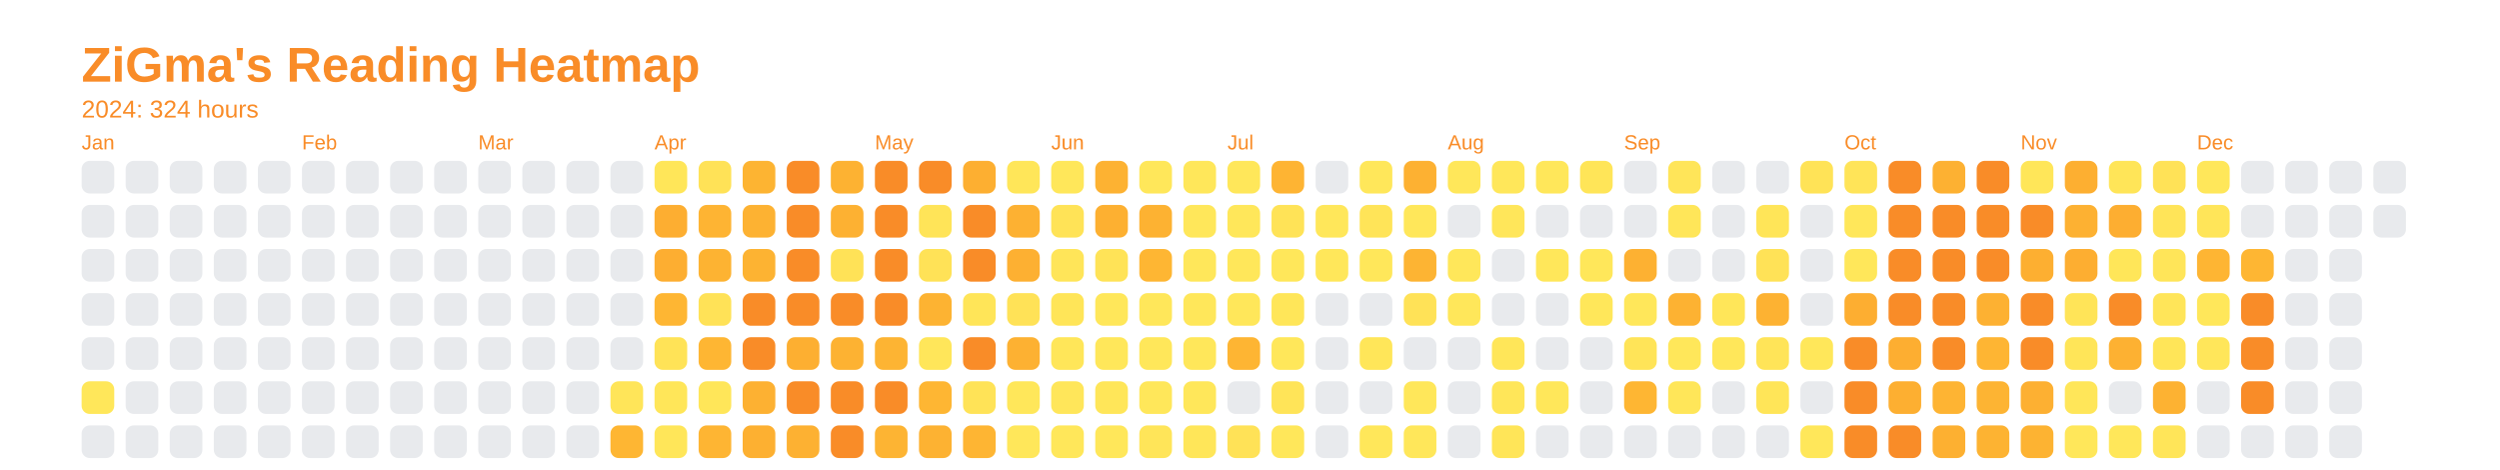
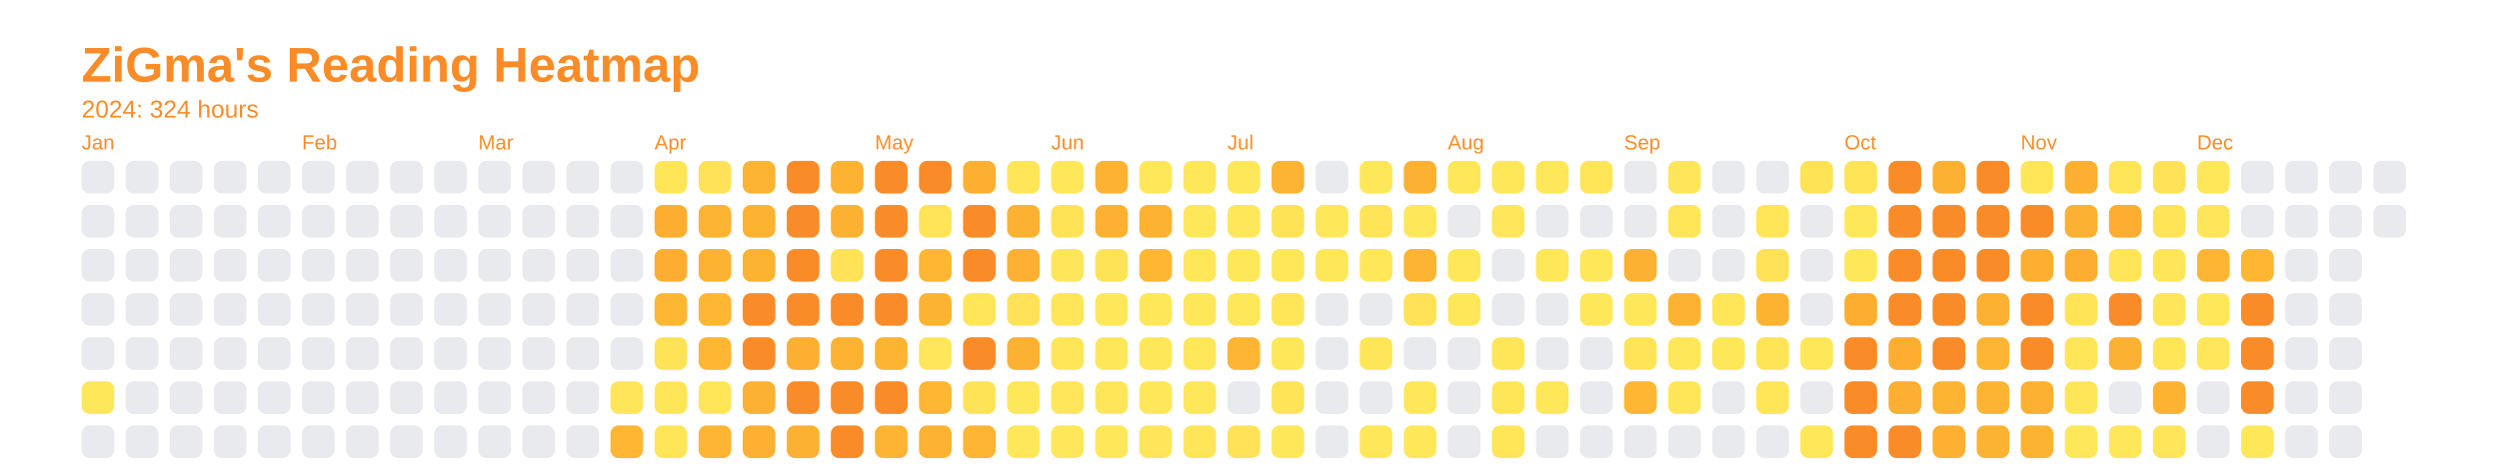
<svg xmlns="http://www.w3.org/2000/svg" baseProfile="full" height="57.5mm" version="1.1" viewBox="0,0,306.2,57.5" width="306.2mm">
  <defs />
  <rect fill="none" height="57.5" width="306.2" x="0" y="0" />
  <text fill="#f98c28" style="font-size:6px; font-family:Arial; font-weight:bold;" x="10" y="10">ZiGma's Reading Heatmap</text>
  <text fill="#f98c28" style="font-size:3px; font-family:Arial;" x="10" y="14.4">2024: 324 hours</text>
  <text fill="#f98c28" style="font-size:2.5px; font-family:Arial" x="10" y="18.3">Jan</text>
  <rect fill="#e8eaed" height="4" rx="1" ry="1" width="4" x="10" y="19.7" />
  <rect fill="#e8eaed" height="4" rx="1" ry="1" width="4" x="10" y="25.1" />
  <rect fill="#e8eaed" height="4" rx="1" ry="1" width="4" x="10" y="30.5" />
  <rect fill="#e8eaed" height="4" rx="1" ry="1" width="4" x="10" y="35.9" />
  <rect fill="#e8eaed" height="4" rx="1" ry="1" width="4" x="10" y="41.3" />
  <rect fill="#ffe75a" height="4" rx="1" ry="1" width="4" x="10" y="46.7" />
  <rect fill="#e8eaed" height="4" rx="1" ry="1" width="4" x="10" y="52.1" />
  <rect fill="#e8eaed" height="4" rx="1" ry="1" width="4" x="15.4" y="19.7" />
  <rect fill="#e8eaed" height="4" rx="1" ry="1" width="4" x="15.4" y="25.1" />
  <rect fill="#e8eaed" height="4" rx="1" ry="1" width="4" x="15.4" y="30.5" />
  <rect fill="#e8eaed" height="4" rx="1" ry="1" width="4" x="15.4" y="35.9" />
  <rect fill="#e8eaed" height="4" rx="1" ry="1" width="4" x="15.4" y="41.3" />
  <rect fill="#e8eaed" height="4" rx="1" ry="1" width="4" x="15.4" y="46.7" />
  <rect fill="#e8eaed" height="4" rx="1" ry="1" width="4" x="15.4" y="52.1" />
  <rect fill="#e8eaed" height="4" rx="1" ry="1" width="4" x="20.8" y="19.7" />
  <rect fill="#e8eaed" height="4" rx="1" ry="1" width="4" x="20.8" y="25.1" />
  <rect fill="#e8eaed" height="4" rx="1" ry="1" width="4" x="20.8" y="30.5" />
  <rect fill="#e8eaed" height="4" rx="1" ry="1" width="4" x="20.8" y="35.9" />
  <rect fill="#e8eaed" height="4" rx="1" ry="1" width="4" x="20.8" y="41.3" />
  <rect fill="#e8eaed" height="4" rx="1" ry="1" width="4" x="20.8" y="46.7" />
  <rect fill="#e8eaed" height="4" rx="1" ry="1" width="4" x="20.8" y="52.1" />
  <rect fill="#e8eaed" height="4" rx="1" ry="1" width="4" x="26.2" y="19.7" />
  <rect fill="#e8eaed" height="4" rx="1" ry="1" width="4" x="26.2" y="25.1" />
  <rect fill="#e8eaed" height="4" rx="1" ry="1" width="4" x="26.2" y="30.5" />
  <rect fill="#e8eaed" height="4" rx="1" ry="1" width="4" x="26.2" y="35.9" />
  <rect fill="#e8eaed" height="4" rx="1" ry="1" width="4" x="26.2" y="41.3" />
  <rect fill="#e8eaed" height="4" rx="1" ry="1" width="4" x="26.2" y="46.7" />
  <rect fill="#e8eaed" height="4" rx="1" ry="1" width="4" x="26.2" y="52.1" />
  <rect fill="#e8eaed" height="4" rx="1" ry="1" width="4" x="31.6" y="19.7" />
  <rect fill="#e8eaed" height="4" rx="1" ry="1" width="4" x="31.6" y="25.1" />
  <rect fill="#e8eaed" height="4" rx="1" ry="1" width="4" x="31.6" y="30.5" />
  <rect fill="#e8eaed" height="4" rx="1" ry="1" width="4" x="31.6" y="35.9" />
  <rect fill="#e8eaed" height="4" rx="1" ry="1" width="4" x="31.6" y="41.3" />
  <rect fill="#e8eaed" height="4" rx="1" ry="1" width="4" x="31.6" y="46.7" />
  <rect fill="#e8eaed" height="4" rx="1" ry="1" width="4" x="31.6" y="52.1" />
  <text fill="#f98c28" style="font-size:2.5px; font-family:Arial" x="37.0" y="18.3">Feb</text>
  <rect fill="#e8eaed" height="4" rx="1" ry="1" width="4" x="37.0" y="19.7" />
  <rect fill="#e8eaed" height="4" rx="1" ry="1" width="4" x="37.0" y="25.1" />
  <rect fill="#e8eaed" height="4" rx="1" ry="1" width="4" x="37.0" y="30.5" />
  <rect fill="#e8eaed" height="4" rx="1" ry="1" width="4" x="37.0" y="35.9" />
  <rect fill="#e8eaed" height="4" rx="1" ry="1" width="4" x="37.0" y="41.3" />
  <rect fill="#e8eaed" height="4" rx="1" ry="1" width="4" x="37.0" y="46.7" />
  <rect fill="#e8eaed" height="4" rx="1" ry="1" width="4" x="37.0" y="52.1" />
  <rect fill="#e8eaed" height="4" rx="1" ry="1" width="4" x="42.4" y="19.7" />
  <rect fill="#e8eaed" height="4" rx="1" ry="1" width="4" x="42.4" y="25.1" />
  <rect fill="#e8eaed" height="4" rx="1" ry="1" width="4" x="42.4" y="30.5" />
  <rect fill="#e8eaed" height="4" rx="1" ry="1" width="4" x="42.4" y="35.9" />
  <rect fill="#e8eaed" height="4" rx="1" ry="1" width="4" x="42.4" y="41.3" />
  <rect fill="#e8eaed" height="4" rx="1" ry="1" width="4" x="42.4" y="46.7" />
  <rect fill="#e8eaed" height="4" rx="1" ry="1" width="4" x="42.4" y="52.1" />
  <rect fill="#e8eaed" height="4" rx="1" ry="1" width="4" x="47.8" y="19.7" />
  <rect fill="#e8eaed" height="4" rx="1" ry="1" width="4" x="47.8" y="25.1" />
  <rect fill="#e8eaed" height="4" rx="1" ry="1" width="4" x="47.8" y="30.5" />
  <rect fill="#e8eaed" height="4" rx="1" ry="1" width="4" x="47.8" y="35.9" />
  <rect fill="#e8eaed" height="4" rx="1" ry="1" width="4" x="47.8" y="41.3" />
  <rect fill="#e8eaed" height="4" rx="1" ry="1" width="4" x="47.8" y="46.7" />
  <rect fill="#e8eaed" height="4" rx="1" ry="1" width="4" x="47.8" y="52.1" />
  <rect fill="#e8eaed" height="4" rx="1" ry="1" width="4" x="53.2" y="19.7" />
  <rect fill="#e8eaed" height="4" rx="1" ry="1" width="4" x="53.2" y="25.1" />
  <rect fill="#e8eaed" height="4" rx="1" ry="1" width="4" x="53.2" y="30.5" />
  <rect fill="#e8eaed" height="4" rx="1" ry="1" width="4" x="53.2" y="35.9" />
  <rect fill="#e8eaed" height="4" rx="1" ry="1" width="4" x="53.2" y="41.3" />
  <rect fill="#e8eaed" height="4" rx="1" ry="1" width="4" x="53.2" y="46.7" />
  <rect fill="#e8eaed" height="4" rx="1" ry="1" width="4" x="53.2" y="52.1" />
  <text fill="#f98c28" style="font-size:2.5px; font-family:Arial" x="58.6" y="18.3">Mar</text>
  <rect fill="#e8eaed" height="4" rx="1" ry="1" width="4" x="58.6" y="19.7" />
  <rect fill="#e8eaed" height="4" rx="1" ry="1" width="4" x="58.6" y="25.1" />
  <rect fill="#e8eaed" height="4" rx="1" ry="1" width="4" x="58.6" y="30.5" />
  <rect fill="#e8eaed" height="4" rx="1" ry="1" width="4" x="58.6" y="35.9" />
  <rect fill="#e8eaed" height="4" rx="1" ry="1" width="4" x="58.6" y="41.3" />
  <rect fill="#e8eaed" height="4" rx="1" ry="1" width="4" x="58.6" y="46.7" />
  <rect fill="#e8eaed" height="4" rx="1" ry="1" width="4" x="58.6" y="52.1" />
  <rect fill="#e8eaed" height="4" rx="1" ry="1" width="4" x="64" y="19.7" />
  <rect fill="#e8eaed" height="4" rx="1" ry="1" width="4" x="64" y="25.1" />
  <rect fill="#e8eaed" height="4" rx="1" ry="1" width="4" x="64" y="30.5" />
  <rect fill="#e8eaed" height="4" rx="1" ry="1" width="4" x="64" y="35.9" />
  <rect fill="#e8eaed" height="4" rx="1" ry="1" width="4" x="64" y="41.3" />
  <rect fill="#e8eaed" height="4" rx="1" ry="1" width="4" x="64" y="46.7" />
  <rect fill="#e8eaed" height="4" rx="1" ry="1" width="4" x="64" y="52.1" />
  <rect fill="#e8eaed" height="4" rx="1" ry="1" width="4" x="69.4" y="19.7" />
  <rect fill="#e8eaed" height="4" rx="1" ry="1" width="4" x="69.4" y="25.1" />
  <rect fill="#e8eaed" height="4" rx="1" ry="1" width="4" x="69.4" y="30.5" />
  <rect fill="#e8eaed" height="4" rx="1" ry="1" width="4" x="69.4" y="35.9" />
  <rect fill="#e8eaed" height="4" rx="1" ry="1" width="4" x="69.4" y="41.3" />
  <rect fill="#e8eaed" height="4" rx="1" ry="1" width="4" x="69.4" y="46.7" />
  <rect fill="#e8eaed" height="4" rx="1" ry="1" width="4" x="69.4" y="52.1" />
  <rect fill="#e8eaed" height="4" rx="1" ry="1" width="4" x="74.8" y="19.7" />
  <rect fill="#e8eaed" height="4" rx="1" ry="1" width="4" x="74.8" y="25.1" />
  <rect fill="#e8eaed" height="4" rx="1" ry="1" width="4" x="74.8" y="30.5" />
  <rect fill="#e8eaed" height="4" rx="1" ry="1" width="4" x="74.8" y="35.9" />
  <rect fill="#e8eaed" height="4" rx="1" ry="1" width="4" x="74.8" y="41.3" />
  <rect fill="#ffe559" height="4" rx="1" ry="1" width="4" x="74.8" y="46.7" />
  <rect fill="#feb633" height="4" rx="1" ry="1" width="4" x="74.8" y="52.1" />
  <text fill="#f98c28" style="font-size:2.5px; font-family:Arial" x="80.2" y="18.3">Apr</text>
  <rect fill="#ffe659" height="4" rx="1" ry="1" width="4" x="80.2" y="19.7" />
  <rect fill="#fdae31" height="4" rx="1" ry="1" width="4" x="80.2" y="25.1" />
  <rect fill="#fdae31" height="4" rx="1" ry="1" width="4" x="80.2" y="30.5" />
  <rect fill="#feb633" height="4" rx="1" ry="1" width="4" x="80.2" y="35.9" />
  <rect fill="#ffe357" height="4" rx="1" ry="1" width="4" x="80.2" y="41.3" />
  <rect fill="#ffe659" height="4" rx="1" ry="1" width="4" x="80.2" y="46.7" />
  <rect fill="#ffe659" height="4" rx="1" ry="1" width="4" x="80.2" y="52.1" />
  <rect fill="#ffe257" height="4" rx="1" ry="1" width="4" x="85.6" y="19.7" />
  <rect fill="#feb433" height="4" rx="1" ry="1" width="4" x="85.6" y="25.1" />
  <rect fill="#fdb332" height="4" rx="1" ry="1" width="4" x="85.6" y="30.5" />
-   <rect fill="#ffe257" height="4" rx="1" ry="1" width="4" x="85.6" y="35.9" />
+   <rect fill="#feb633" height="4" rx="1" ry="1" width="4" x="85.6" y="35.9" />
  <rect fill="#feb633" height="4" rx="1" ry="1" width="4" x="85.6" y="41.3" />
  <rect fill="#ffe659" height="4" rx="1" ry="1" width="4" x="85.6" y="46.7" />
  <rect fill="#feb533" height="4" rx="1" ry="1" width="4" x="85.6" y="52.1" />
  <rect fill="#fdb432" height="4" rx="1" ry="1" width="4" x="91" y="19.7" />
  <rect fill="#fdb232" height="4" rx="1" ry="1" width="4" x="91" y="25.1" />
  <rect fill="#fdb332" height="4" rx="1" ry="1" width="4" x="91" y="30.5" />
  <rect fill="#f98c28" height="4" rx="1" ry="1" width="4" x="91" y="35.9" />
  <rect fill="#f98c28" height="4" rx="1" ry="1" width="4" x="91" y="41.3" />
  <rect fill="#fdb132" height="4" rx="1" ry="1" width="4" x="91" y="46.7" />
  <rect fill="#fdb031" height="4" rx="1" ry="1" width="4" x="91" y="52.1" />
  <rect fill="#f98c28" height="4" rx="1" ry="1" width="4" x="96.4" y="19.7" />
  <rect fill="#f98c28" height="4" rx="1" ry="1" width="4" x="96.4" y="25.1" />
  <rect fill="#f98c28" height="4" rx="1" ry="1" width="4" x="96.4" y="30.5" />
  <rect fill="#f98c28" height="4" rx="1" ry="1" width="4" x="96.4" y="35.9" />
  <rect fill="#fdaf31" height="4" rx="1" ry="1" width="4" x="96.4" y="41.3" />
  <rect fill="#f98c28" height="4" rx="1" ry="1" width="4" x="96.4" y="46.7" />
  <rect fill="#fdb132" height="4" rx="1" ry="1" width="4" x="96.4" y="52.1" />
  <rect fill="#fdb232" height="4" rx="1" ry="1" width="4" x="101.8" y="19.7" />
  <rect fill="#fdb132" height="4" rx="1" ry="1" width="4" x="101.8" y="25.1" />
  <rect fill="#ffe257" height="4" rx="1" ry="1" width="4" x="101.8" y="30.5" />
  <rect fill="#f98c28" height="4" rx="1" ry="1" width="4" x="101.8" y="35.9" />
  <rect fill="#fdb232" height="4" rx="1" ry="1" width="4" x="101.8" y="41.3" />
  <rect fill="#f98c28" height="4" rx="1" ry="1" width="4" x="101.8" y="46.7" />
  <rect fill="#f98c28" height="4" rx="1" ry="1" width="4" x="101.8" y="52.1" />
  <text fill="#f98c28" style="font-size:2.5px; font-family:Arial" x="107.2" y="18.3">May</text>
  <rect fill="#f98c28" height="4" rx="1" ry="1" width="4" x="107.2" y="19.7" />
  <rect fill="#f98c28" height="4" rx="1" ry="1" width="4" x="107.2" y="25.1" />
  <rect fill="#f98c28" height="4" rx="1" ry="1" width="4" x="107.2" y="30.5" />
  <rect fill="#f98c28" height="4" rx="1" ry="1" width="4" x="107.2" y="35.9" />
  <rect fill="#fdb433" height="4" rx="1" ry="1" width="4" x="107.2" y="41.3" />
  <rect fill="#f98c28" height="4" rx="1" ry="1" width="4" x="107.2" y="46.7" />
  <rect fill="#fdb433" height="4" rx="1" ry="1" width="4" x="107.2" y="52.1" />
  <rect fill="#f98c28" height="4" rx="1" ry="1" width="4" x="112.6" y="19.7" />
  <rect fill="#ffe458" height="4" rx="1" ry="1" width="4" x="112.6" y="25.1" />
-   <rect fill="#ffe257" height="4" rx="1" ry="1" width="4" x="112.6" y="30.5" />
+   <rect fill="#feb633" height="4" rx="1" ry="1" width="4" x="112.6" y="30.5" />
  <rect fill="#fdb332" height="4" rx="1" ry="1" width="4" x="112.6" y="35.9" />
  <rect fill="#ffe65a" height="4" rx="1" ry="1" width="4" x="112.6" y="41.3" />
  <rect fill="#feb633" height="4" rx="1" ry="1" width="4" x="112.6" y="46.7" />
  <rect fill="#fdb232" height="4" rx="1" ry="1" width="4" x="112.6" y="52.1" />
  <rect fill="#fdaf31" height="4" rx="1" ry="1" width="4" x="118" y="19.7" />
  <rect fill="#f98c28" height="4" rx="1" ry="1" width="4" x="118" y="25.1" />
  <rect fill="#f98c28" height="4" rx="1" ry="1" width="4" x="118" y="30.5" />
  <rect fill="#ffe558" height="4" rx="1" ry="1" width="4" x="118" y="35.9" />
  <rect fill="#f98c28" height="4" rx="1" ry="1" width="4" x="118" y="41.3" />
  <rect fill="#ffe357" height="4" rx="1" ry="1" width="4" x="118" y="46.7" />
  <rect fill="#feb533" height="4" rx="1" ry="1" width="4" x="118" y="52.1" />
  <rect fill="#ffe659" height="4" rx="1" ry="1" width="4" x="123.4" y="19.7" />
  <rect fill="#fdb132" height="4" rx="1" ry="1" width="4" x="123.4" y="25.1" />
  <rect fill="#fdb032" height="4" rx="1" ry="1" width="4" x="123.4" y="30.5" />
  <rect fill="#ffe257" height="4" rx="1" ry="1" width="4" x="123.4" y="35.9" />
  <rect fill="#fdb132" height="4" rx="1" ry="1" width="4" x="123.4" y="41.3" />
  <rect fill="#ffe75a" height="4" rx="1" ry="1" width="4" x="123.4" y="46.7" />
  <rect fill="#ffe75a" height="4" rx="1" ry="1" width="4" x="123.4" y="52.1" />
  <text fill="#f98c28" style="font-size:2.5px; font-family:Arial" x="128.8" y="18.3">Jun</text>
  <rect fill="#ffe75a" height="4" rx="1" ry="1" width="4" x="128.8" y="19.7" />
  <rect fill="#ffe357" height="4" rx="1" ry="1" width="4" x="128.8" y="25.1" />
  <rect fill="#ffe559" height="4" rx="1" ry="1" width="4" x="128.8" y="30.5" />
  <rect fill="#ffe558" height="4" rx="1" ry="1" width="4" x="128.8" y="35.9" />
  <rect fill="#ffe659" height="4" rx="1" ry="1" width="4" x="128.8" y="41.3" />
  <rect fill="#ffe65a" height="4" rx="1" ry="1" width="4" x="128.8" y="46.7" />
  <rect fill="#ffe75a" height="4" rx="1" ry="1" width="4" x="128.8" y="52.1" />
  <rect fill="#fdb232" height="4" rx="1" ry="1" width="4" x="134.2" y="19.7" />
  <rect fill="#fdb031" height="4" rx="1" ry="1" width="4" x="134.2" y="25.1" />
  <rect fill="#ffe357" height="4" rx="1" ry="1" width="4" x="134.2" y="30.5" />
  <rect fill="#ffe75a" height="4" rx="1" ry="1" width="4" x="134.2" y="35.9" />
  <rect fill="#ffe75a" height="4" rx="1" ry="1" width="4" x="134.2" y="41.3" />
  <rect fill="#ffe659" height="4" rx="1" ry="1" width="4" x="134.2" y="46.7" />
  <rect fill="#ffe75a" height="4" rx="1" ry="1" width="4" x="134.2" y="52.1" />
  <rect fill="#ffe75a" height="4" rx="1" ry="1" width="4" x="139.6" y="19.7" />
  <rect fill="#fdb232" height="4" rx="1" ry="1" width="4" x="139.6" y="25.1" />
  <rect fill="#feb633" height="4" rx="1" ry="1" width="4" x="139.6" y="30.5" />
  <rect fill="#ffe75a" height="4" rx="1" ry="1" width="4" x="139.6" y="35.9" />
  <rect fill="#ffe75a" height="4" rx="1" ry="1" width="4" x="139.6" y="41.3" />
  <rect fill="#ffe75a" height="4" rx="1" ry="1" width="4" x="139.6" y="46.7" />
  <rect fill="#ffe559" height="4" rx="1" ry="1" width="4" x="139.6" y="52.1" />
  <rect fill="#ffe75a" height="4" rx="1" ry="1" width="4" x="145" y="19.7" />
  <rect fill="#ffe75a" height="4" rx="1" ry="1" width="4" x="145" y="25.1" />
  <rect fill="#ffe75a" height="4" rx="1" ry="1" width="4" x="145" y="30.5" />
  <rect fill="#ffe75a" height="4" rx="1" ry="1" width="4" x="145" y="35.9" />
  <rect fill="#ffe75a" height="4" rx="1" ry="1" width="4" x="145" y="41.3" />
  <rect fill="#ffe75a" height="4" rx="1" ry="1" width="4" x="145" y="46.7" />
  <rect fill="#ffe659" height="4" rx="1" ry="1" width="4" x="145" y="52.1" />
  <text fill="#f98c28" style="font-size:2.5px; font-family:Arial" x="150.4" y="18.3">Jul</text>
  <rect fill="#ffe75a" height="4" rx="1" ry="1" width="4" x="150.4" y="19.7" />
  <rect fill="#ffe75a" height="4" rx="1" ry="1" width="4" x="150.4" y="25.1" />
  <rect fill="#ffe75a" height="4" rx="1" ry="1" width="4" x="150.4" y="30.5" />
  <rect fill="#ffe75a" height="4" rx="1" ry="1" width="4" x="150.4" y="35.9" />
  <rect fill="#feb533" height="4" rx="1" ry="1" width="4" x="150.4" y="41.3" />
  <rect fill="#e8eaed" height="4" rx="1" ry="1" width="4" x="150.4" y="46.7" />
  <rect fill="#ffe257" height="4" rx="1" ry="1" width="4" x="150.4" y="52.1" />
  <rect fill="#feb433" height="4" rx="1" ry="1" width="4" x="155.8" y="19.7" />
  <rect fill="#ffe357" height="4" rx="1" ry="1" width="4" x="155.8" y="25.1" />
  <rect fill="#ffe75a" height="4" rx="1" ry="1" width="4" x="155.8" y="30.5" />
  <rect fill="#ffe659" height="4" rx="1" ry="1" width="4" x="155.8" y="35.9" />
  <rect fill="#ffe75a" height="4" rx="1" ry="1" width="4" x="155.8" y="41.3" />
  <rect fill="#ffe458" height="4" rx="1" ry="1" width="4" x="155.8" y="46.7" />
  <rect fill="#ffe75a" height="4" rx="1" ry="1" width="4" x="155.8" y="52.1" />
  <rect fill="#e8eaed" height="4" rx="1" ry="1" width="4" x="161.2" y="19.7" />
  <rect fill="#ffe75a" height="4" rx="1" ry="1" width="4" x="161.2" y="25.1" />
  <rect fill="#ffe75a" height="4" rx="1" ry="1" width="4" x="161.2" y="30.5" />
  <rect fill="#e8eaed" height="4" rx="1" ry="1" width="4" x="161.2" y="35.9" />
  <rect fill="#e8eaed" height="4" rx="1" ry="1" width="4" x="161.2" y="41.3" />
  <rect fill="#e8eaed" height="4" rx="1" ry="1" width="4" x="161.2" y="46.7" />
  <rect fill="#e8eaed" height="4" rx="1" ry="1" width="4" x="161.2" y="52.1" />
  <rect fill="#ffe75a" height="4" rx="1" ry="1" width="4" x="166.6" y="19.7" />
  <rect fill="#ffe458" height="4" rx="1" ry="1" width="4" x="166.6" y="25.1" />
  <rect fill="#ffe75a" height="4" rx="1" ry="1" width="4" x="166.6" y="30.5" />
  <rect fill="#e8eaed" height="4" rx="1" ry="1" width="4" x="166.6" y="35.9" />
  <rect fill="#ffe659" height="4" rx="1" ry="1" width="4" x="166.6" y="41.3" />
  <rect fill="#e8eaed" height="4" rx="1" ry="1" width="4" x="166.6" y="46.7" />
  <rect fill="#ffe75a" height="4" rx="1" ry="1" width="4" x="166.6" y="52.1" />
  <rect fill="#fdb132" height="4" rx="1" ry="1" width="4" x="172" y="19.7" />
  <rect fill="#ffe75a" height="4" rx="1" ry="1" width="4" x="172" y="25.1" />
  <rect fill="#fdb433" height="4" rx="1" ry="1" width="4" x="172" y="30.5" />
  <rect fill="#ffe257" height="4" rx="1" ry="1" width="4" x="172" y="35.9" />
  <rect fill="#e8eaed" height="4" rx="1" ry="1" width="4" x="172" y="41.3" />
  <rect fill="#ffe75a" height="4" rx="1" ry="1" width="4" x="172" y="46.7" />
  <rect fill="#ffe75a" height="4" rx="1" ry="1" width="4" x="172" y="52.1" />
  <text fill="#f98c28" style="font-size:2.5px; font-family:Arial" x="177.4" y="18.3">Aug</text>
  <rect fill="#ffe75a" height="4" rx="1" ry="1" width="4" x="177.4" y="19.7" />
  <rect fill="#e8eaed" height="4" rx="1" ry="1" width="4" x="177.4" y="25.1" />
  <rect fill="#ffe75a" height="4" rx="1" ry="1" width="4" x="177.4" y="30.5" />
  <rect fill="#ffe75a" height="4" rx="1" ry="1" width="4" x="177.4" y="35.9" />
  <rect fill="#e8eaed" height="4" rx="1" ry="1" width="4" x="177.4" y="41.3" />
  <rect fill="#e8eaed" height="4" rx="1" ry="1" width="4" x="177.4" y="46.7" />
  <rect fill="#e8eaed" height="4" rx="1" ry="1" width="4" x="177.4" y="52.1" />
  <rect fill="#ffe75a" height="4" rx="1" ry="1" width="4" x="182.8" y="19.7" />
  <rect fill="#ffe65a" height="4" rx="1" ry="1" width="4" x="182.8" y="25.1" />
  <rect fill="#e8eaed" height="4" rx="1" ry="1" width="4" x="182.8" y="30.5" />
  <rect fill="#e8eaed" height="4" rx="1" ry="1" width="4" x="182.8" y="35.9" />
  <rect fill="#ffe659" height="4" rx="1" ry="1" width="4" x="182.8" y="41.3" />
  <rect fill="#ffe659" height="4" rx="1" ry="1" width="4" x="182.8" y="46.7" />
  <rect fill="#ffe558" height="4" rx="1" ry="1" width="4" x="182.8" y="52.1" />
  <rect fill="#ffe75a" height="4" rx="1" ry="1" width="4" x="188.2" y="19.7" />
  <rect fill="#e8eaed" height="4" rx="1" ry="1" width="4" x="188.2" y="25.1" />
  <rect fill="#ffe75a" height="4" rx="1" ry="1" width="4" x="188.2" y="30.5" />
  <rect fill="#e8eaed" height="4" rx="1" ry="1" width="4" x="188.2" y="35.9" />
  <rect fill="#e8eaed" height="4" rx="1" ry="1" width="4" x="188.2" y="41.3" />
  <rect fill="#ffe75a" height="4" rx="1" ry="1" width="4" x="188.2" y="46.7" />
  <rect fill="#e8eaed" height="4" rx="1" ry="1" width="4" x="188.2" y="52.1" />
  <rect fill="#ffe558" height="4" rx="1" ry="1" width="4" x="193.6" y="19.7" />
  <rect fill="#e8eaed" height="4" rx="1" ry="1" width="4" x="193.6" y="25.1" />
  <rect fill="#ffe75a" height="4" rx="1" ry="1" width="4" x="193.6" y="30.5" />
  <rect fill="#ffe75a" height="4" rx="1" ry="1" width="4" x="193.6" y="35.9" />
  <rect fill="#e8eaed" height="4" rx="1" ry="1" width="4" x="193.6" y="41.3" />
  <rect fill="#e8eaed" height="4" rx="1" ry="1" width="4" x="193.6" y="46.7" />
  <rect fill="#e8eaed" height="4" rx="1" ry="1" width="4" x="193.6" y="52.1" />
  <text fill="#f98c28" style="font-size:2.5px; font-family:Arial" x="199" y="18.3">Sep</text>
  <rect fill="#e8eaed" height="4" rx="1" ry="1" width="4" x="199" y="19.7" />
  <rect fill="#e8eaed" height="4" rx="1" ry="1" width="4" x="199" y="25.1" />
  <rect fill="#fdb132" height="4" rx="1" ry="1" width="4" x="199" y="30.5" />
  <rect fill="#ffe75a" height="4" rx="1" ry="1" width="4" x="199" y="35.9" />
  <rect fill="#ffe458" height="4" rx="1" ry="1" width="4" x="199" y="41.3" />
  <rect fill="#feb633" height="4" rx="1" ry="1" width="4" x="199" y="46.7" />
  <rect fill="#e8eaed" height="4" rx="1" ry="1" width="4" x="199" y="52.1" />
  <rect fill="#ffe559" height="4" rx="1" ry="1" width="4" x="204.4" y="19.7" />
  <rect fill="#ffe659" height="4" rx="1" ry="1" width="4" x="204.4" y="25.1" />
  <rect fill="#e8eaed" height="4" rx="1" ry="1" width="4" x="204.4" y="30.5" />
  <rect fill="#fdb232" height="4" rx="1" ry="1" width="4" x="204.4" y="35.9" />
  <rect fill="#ffe75a" height="4" rx="1" ry="1" width="4" x="204.4" y="41.3" />
  <rect fill="#ffe659" height="4" rx="1" ry="1" width="4" x="204.4" y="46.7" />
  <rect fill="#e8eaed" height="4" rx="1" ry="1" width="4" x="204.4" y="52.1" />
  <rect fill="#e8eaed" height="4" rx="1" ry="1" width="4" x="209.8" y="19.7" />
  <rect fill="#e8eaed" height="4" rx="1" ry="1" width="4" x="209.8" y="25.1" />
  <rect fill="#e8eaed" height="4" rx="1" ry="1" width="4" x="209.8" y="30.5" />
  <rect fill="#ffe659" height="4" rx="1" ry="1" width="4" x="209.8" y="35.9" />
  <rect fill="#ffe75a" height="4" rx="1" ry="1" width="4" x="209.8" y="41.3" />
  <rect fill="#e8eaed" height="4" rx="1" ry="1" width="4" x="209.8" y="46.7" />
  <rect fill="#e8eaed" height="4" rx="1" ry="1" width="4" x="209.8" y="52.1" />
  <rect fill="#e8eaed" height="4" rx="1" ry="1" width="4" x="215.2" y="19.7" />
  <rect fill="#ffe558" height="4" rx="1" ry="1" width="4" x="215.2" y="25.1" />
  <rect fill="#ffe257" height="4" rx="1" ry="1" width="4" x="215.2" y="30.5" />
  <rect fill="#fdb232" height="4" rx="1" ry="1" width="4" x="215.2" y="35.9" />
  <rect fill="#ffe458" height="4" rx="1" ry="1" width="4" x="215.2" y="41.3" />
  <rect fill="#ffe558" height="4" rx="1" ry="1" width="4" x="215.2" y="46.7" />
  <rect fill="#e8eaed" height="4" rx="1" ry="1" width="4" x="215.2" y="52.1" />
  <rect fill="#ffe357" height="4" rx="1" ry="1" width="4" x="220.6" y="19.7" />
  <rect fill="#e8eaed" height="4" rx="1" ry="1" width="4" x="220.6" y="25.1" />
  <rect fill="#e8eaed" height="4" rx="1" ry="1" width="4" x="220.6" y="30.5" />
  <rect fill="#e8eaed" height="4" rx="1" ry="1" width="4" x="220.6" y="35.9" />
  <rect fill="#ffe75a" height="4" rx="1" ry="1" width="4" x="220.6" y="41.3" />
  <rect fill="#e8eaed" height="4" rx="1" ry="1" width="4" x="220.6" y="46.7" />
  <rect fill="#ffe75a" height="4" rx="1" ry="1" width="4" x="220.6" y="52.1" />
  <text fill="#f98c28" style="font-size:2.5px; font-family:Arial" x="226" y="18.3">Oct</text>
  <rect fill="#ffe458" height="4" rx="1" ry="1" width="4" x="226" y="19.7" />
  <rect fill="#ffe75a" height="4" rx="1" ry="1" width="4" x="226" y="25.1" />
  <rect fill="#ffe75a" height="4" rx="1" ry="1" width="4" x="226" y="30.5" />
  <rect fill="#fdae31" height="4" rx="1" ry="1" width="4" x="226" y="35.9" />
  <rect fill="#f98c28" height="4" rx="1" ry="1" width="4" x="226" y="41.3" />
  <rect fill="#f98c28" height="4" rx="1" ry="1" width="4" x="226" y="46.7" />
  <rect fill="#f98c28" height="4" rx="1" ry="1" width="4" x="226" y="52.1" />
  <rect fill="#f98c28" height="4" rx="1" ry="1" width="4" x="231.4" y="19.7" />
  <rect fill="#f98c28" height="4" rx="1" ry="1" width="4" x="231.4" y="25.1" />
  <rect fill="#f98c28" height="4" rx="1" ry="1" width="4" x="231.4" y="30.5" />
  <rect fill="#f98c28" height="4" rx="1" ry="1" width="4" x="231.4" y="35.9" />
  <rect fill="#fdae31" height="4" rx="1" ry="1" width="4" x="231.4" y="41.3" />
  <rect fill="#fdaf31" height="4" rx="1" ry="1" width="4" x="231.4" y="46.7" />
  <rect fill="#f98c28" height="4" rx="1" ry="1" width="4" x="231.4" y="52.1" />
  <rect fill="#fdb132" height="4" rx="1" ry="1" width="4" x="236.8" y="19.7" />
  <rect fill="#f98c28" height="4" rx="1" ry="1" width="4" x="236.8" y="25.1" />
  <rect fill="#f98c28" height="4" rx="1" ry="1" width="4" x="236.8" y="30.5" />
  <rect fill="#f98c28" height="4" rx="1" ry="1" width="4" x="236.8" y="35.9" />
  <rect fill="#f98c28" height="4" rx="1" ry="1" width="4" x="236.8" y="41.3" />
  <rect fill="#feb433" height="4" rx="1" ry="1" width="4" x="236.8" y="46.7" />
  <rect fill="#fdb031" height="4" rx="1" ry="1" width="4" x="236.8" y="52.1" />
  <rect fill="#f98c28" height="4" rx="1" ry="1" width="4" x="242.2" y="19.7" />
  <rect fill="#f98c28" height="4" rx="1" ry="1" width="4" x="242.2" y="25.1" />
  <rect fill="#f98c28" height="4" rx="1" ry="1" width="4" x="242.2" y="30.5" />
  <rect fill="#fdb132" height="4" rx="1" ry="1" width="4" x="242.2" y="35.9" />
  <rect fill="#feb533" height="4" rx="1" ry="1" width="4" x="242.2" y="41.3" />
  <rect fill="#fdb433" height="4" rx="1" ry="1" width="4" x="242.2" y="46.7" />
  <rect fill="#fdb332" height="4" rx="1" ry="1" width="4" x="242.2" y="52.1" />
  <text fill="#f98c28" style="font-size:2.5px; font-family:Arial" x="247.6" y="18.3">Nov</text>
  <rect fill="#ffe659" height="4" rx="1" ry="1" width="4" x="247.6" y="19.7" />
  <rect fill="#f98c28" height="4" rx="1" ry="1" width="4" x="247.6" y="25.1" />
  <rect fill="#fdaf31" height="4" rx="1" ry="1" width="4" x="247.6" y="30.5" />
  <rect fill="#f98c28" height="4" rx="1" ry="1" width="4" x="247.6" y="35.9" />
  <rect fill="#f98c28" height="4" rx="1" ry="1" width="4" x="247.6" y="41.3" />
  <rect fill="#fdb032" height="4" rx="1" ry="1" width="4" x="247.6" y="46.7" />
  <rect fill="#fdb332" height="4" rx="1" ry="1" width="4" x="247.6" y="52.1" />
  <rect fill="#fdaf31" height="4" rx="1" ry="1" width="4" x="253" y="19.7" />
  <rect fill="#fdb132" height="4" rx="1" ry="1" width="4" x="253" y="25.1" />
  <rect fill="#fdae31" height="4" rx="1" ry="1" width="4" x="253" y="30.5" />
  <rect fill="#ffe458" height="4" rx="1" ry="1" width="4" x="253" y="35.9" />
  <rect fill="#ffe558" height="4" rx="1" ry="1" width="4" x="253" y="41.3" />
  <rect fill="#ffe659" height="4" rx="1" ry="1" width="4" x="253" y="46.7" />
  <rect fill="#ffe75a" height="4" rx="1" ry="1" width="4" x="253" y="52.1" />
  <rect fill="#ffe558" height="4" rx="1" ry="1" width="4" x="258.4" y="19.7" />
  <rect fill="#fdae31" height="4" rx="1" ry="1" width="4" x="258.4" y="25.1" />
  <rect fill="#ffe659" height="4" rx="1" ry="1" width="4" x="258.4" y="30.5" />
  <rect fill="#f98c28" height="4" rx="1" ry="1" width="4" x="258.4" y="35.9" />
  <rect fill="#fdb132" height="4" rx="1" ry="1" width="4" x="258.4" y="41.3" />
  <rect fill="#e8eaed" height="4" rx="1" ry="1" width="4" x="258.4" y="46.7" />
  <rect fill="#ffe75a" height="4" rx="1" ry="1" width="4" x="258.4" y="52.1" />
  <rect fill="#ffe257" height="4" rx="1" ry="1" width="4" x="263.8" y="19.7" />
  <rect fill="#ffe458" height="4" rx="1" ry="1" width="4" x="263.8" y="25.1" />
  <rect fill="#ffe559" height="4" rx="1" ry="1" width="4" x="263.8" y="30.5" />
  <rect fill="#ffe559" height="4" rx="1" ry="1" width="4" x="263.8" y="35.9" />
  <rect fill="#ffe558" height="4" rx="1" ry="1" width="4" x="263.8" y="41.3" />
  <rect fill="#fdb232" height="4" rx="1" ry="1" width="4" x="263.8" y="46.7" />
  <rect fill="#ffe559" height="4" rx="1" ry="1" width="4" x="263.8" y="52.1" />
  <text fill="#f98c28" style="font-size:2.5px; font-family:Arial" x="269.2" y="18.3">Dec</text>
  <rect fill="#ffe75a" height="4" rx="1" ry="1" width="4" x="269.2" y="19.7" />
  <rect fill="#ffe559" height="4" rx="1" ry="1" width="4" x="269.2" y="25.1" />
  <rect fill="#feb533" height="4" rx="1" ry="1" width="4" x="269.2" y="30.5" />
  <rect fill="#ffe75a" height="4" rx="1" ry="1" width="4" x="269.2" y="35.9" />
  <rect fill="#ffe65a" height="4" rx="1" ry="1" width="4" x="269.2" y="41.3" />
  <rect fill="#e8eaed" height="4" rx="1" ry="1" width="4" x="269.2" y="46.7" />
  <rect fill="#e8eaed" height="4" rx="1" ry="1" width="4" x="269.2" y="52.1" />
  <rect fill="#e8eaed" height="4" rx="1" ry="1" width="4" x="274.6" y="19.7" />
  <rect fill="#e8eaed" height="4" rx="1" ry="1" width="4" x="274.6" y="25.1" />
  <rect fill="#feb633" height="4" rx="1" ry="1" width="4" x="274.6" y="30.5" />
  <rect fill="#f98c28" height="4" rx="1" ry="1" width="4" x="274.6" y="35.9" />
  <rect fill="#f98c28" height="4" rx="1" ry="1" width="4" x="274.6" y="41.3" />
  <rect fill="#f98c28" height="4" rx="1" ry="1" width="4" x="274.6" y="46.7" />
-   <rect fill="#e8eaed" height="4" rx="1" ry="1" width="4" x="274.6" y="52.1" />
+   <rect fill="#ffe75a" height="4" rx="1" ry="1" width="4" x="274.6" y="52.1" />
  <rect fill="#e8eaed" height="4" rx="1" ry="1" width="4" x="280" y="19.7" />
  <rect fill="#e8eaed" height="4" rx="1" ry="1" width="4" x="280" y="25.1" />
  <rect fill="#e8eaed" height="4" rx="1" ry="1" width="4" x="280" y="30.5" />
  <rect fill="#e8eaed" height="4" rx="1" ry="1" width="4" x="280" y="35.9" />
  <rect fill="#e8eaed" height="4" rx="1" ry="1" width="4" x="280" y="41.3" />
  <rect fill="#e8eaed" height="4" rx="1" ry="1" width="4" x="280" y="46.7" />
  <rect fill="#e8eaed" height="4" rx="1" ry="1" width="4" x="280" y="52.1" />
  <rect fill="#e8eaed" height="4" rx="1" ry="1" width="4" x="285.4" y="19.7" />
  <rect fill="#e8eaed" height="4" rx="1" ry="1" width="4" x="285.4" y="25.1" />
  <rect fill="#e8eaed" height="4" rx="1" ry="1" width="4" x="285.4" y="30.5" />
  <rect fill="#e8eaed" height="4" rx="1" ry="1" width="4" x="285.4" y="35.9" />
  <rect fill="#e8eaed" height="4" rx="1" ry="1" width="4" x="285.4" y="41.3" />
  <rect fill="#e8eaed" height="4" rx="1" ry="1" width="4" x="285.4" y="46.7" />
  <rect fill="#e8eaed" height="4" rx="1" ry="1" width="4" x="285.4" y="52.1" />
  <rect fill="#e8eaed" height="4" rx="1" ry="1" width="4" x="290.8" y="19.7" />
  <rect fill="#e8eaed" height="4" rx="1" ry="1" width="4" x="290.8" y="25.1" />
</svg>
